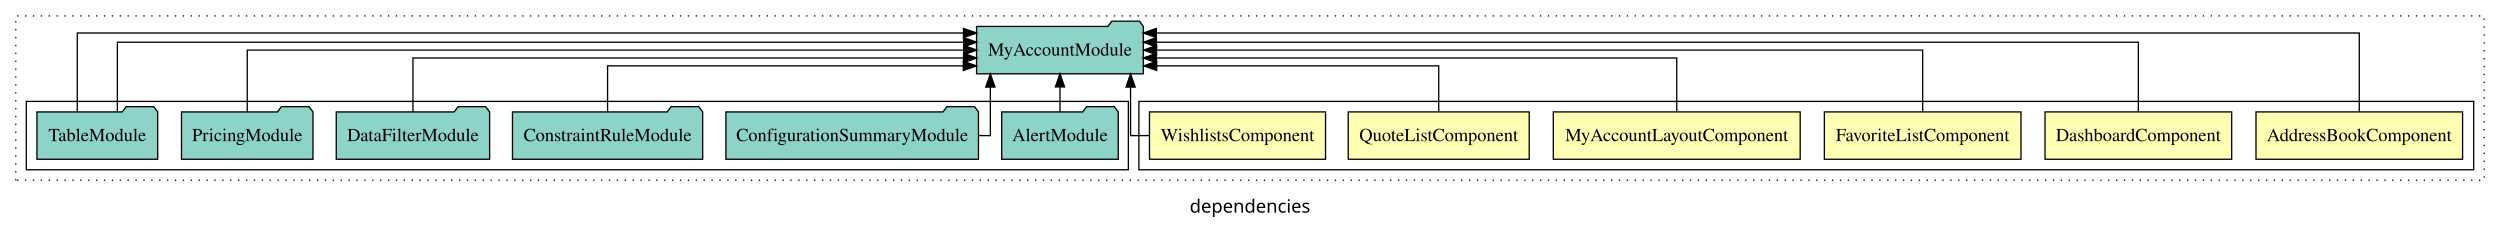
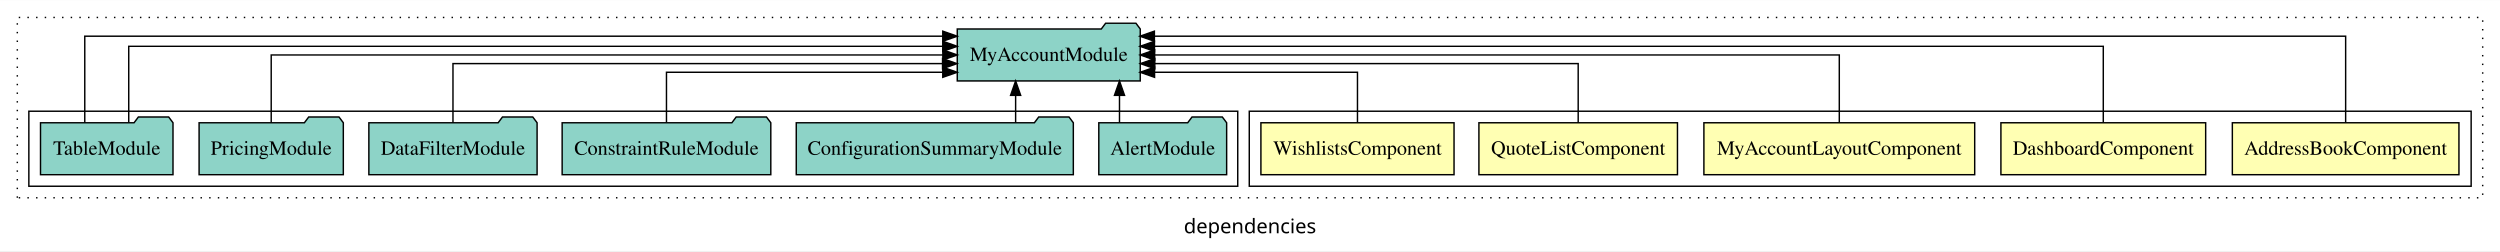
- <svg xmlns="http://www.w3.org/2000/svg" width="1901pt" height="174pt" viewBox="0.00 0.00 1901.00 173.80">
+ <svg xmlns="http://www.w3.org/2000/svg" width="1733pt" height="174pt" viewBox="0.00 0.00 1733.00 173.80">
  <g id="graph0" class="graph" transform="scale(1 1) rotate(0) translate(4 169.8)">
-     <polygon fill="white" stroke="transparent" points="-4,4 -4,-169.8 1897,-169.8 1897,4 -4,4" />
-     <text text-anchor="middle" x="946.5" y="-8.2" font-family="sans-serif" font-size="14.00">dependencies</text>
+     <polygon fill="white" stroke="transparent" points="-4,4 -4,-169.8 1729,-169.8 1729,4 -4,4" />
+     <text text-anchor="middle" x="862.5" y="-8.2" font-family="sans-serif" font-size="14.00">dependencies</text>
    <g id="clust1" class="cluster">
-       <polygon fill="none" stroke="black" stroke-dasharray="1,5" points="8,-32.8 8,-157.8 1885,-157.8 1885,-32.8 8,-32.8" />
+       <polygon fill="none" stroke="black" stroke-dasharray="1,5" points="8,-32.8 8,-157.8 1717,-157.8 1717,-32.8 8,-32.8" />
    </g>
    <g id="clust2" class="cluster">
-       <polygon fill="none" stroke="black" points="862,-40.8 862,-92.8 1877,-92.8 1877,-40.8 862,-40.8" />
+       <polygon fill="none" stroke="black" points="862,-40.8 862,-92.8 1709,-92.8 1709,-40.8 862,-40.8" />
    </g>
-     <g id="clust9" class="cluster">
+     <g id="clust8" class="cluster">
      <polygon fill="none" stroke="black" points="16,-40.8 16,-92.8 854,-92.8 854,-40.8 16,-40.8" />
    </g>
    <g id="node1" class="node">
-       <polygon fill="#ffffb3" stroke="black" points="1868.54,-84.8 1711.46,-84.8 1711.46,-48.8 1868.54,-48.8 1868.54,-84.8" />
-       <text text-anchor="middle" x="1790" y="-62.6" font-family="Times,serif" font-size="14.00">AddressBookComponent</text>
+       <polygon fill="#ffffb3" stroke="black" points="1700.54,-84.8 1543.46,-84.8 1543.46,-48.8 1700.54,-48.8 1700.54,-84.8" />
+       <text text-anchor="middle" x="1622" y="-62.6" font-family="Times,serif" font-size="14.00">AddressBookComponent</text>
    </g>
-     <g id="node7" class="node">
-       <polygon fill="#8dd3c7" stroke="black" points="865.42,-149.8 862.42,-153.8 841.42,-153.8 838.42,-149.8 738.58,-149.8 738.58,-113.8 865.42,-113.8 865.42,-149.8" />
-       <text text-anchor="middle" x="802" y="-127.6" font-family="Times,serif" font-size="14.00">MyAccountModule</text>
+     <g id="node6" class="node">
+       <polygon fill="#8dd3c7" stroke="black" points="786.42,-149.8 783.42,-153.8 762.42,-153.8 759.42,-149.8 659.58,-149.8 659.58,-113.8 786.42,-113.8 786.42,-149.8" />
+       <text text-anchor="middle" x="723" y="-127.6" font-family="Times,serif" font-size="14.00">MyAccountModule</text>
    </g>
    <g id="edge1" class="edge">
-       <path fill="none" stroke="black" d="M1790,-84.89C1790,-107.93 1790,-144.8 1790,-144.8 1790,-144.8 875.31,-144.8 875.31,-144.8" />
-       <polygon fill="black" stroke="black" points="875.31,-141.3 865.31,-144.8 875.31,-148.3 875.31,-141.3" />
+       <path fill="none" stroke="black" d="M1622,-84.89C1622,-107.93 1622,-144.8 1622,-144.8 1622,-144.8 796.22,-144.8 796.22,-144.8" />
+       <polygon fill="black" stroke="black" points="796.22,-141.3 786.22,-144.8 796.22,-148.3 796.22,-141.3" />
    </g>
    <g id="node2" class="node">
-       <polygon fill="#ffffb3" stroke="black" points="1692.97,-84.8 1551.03,-84.8 1551.03,-48.8 1692.97,-48.8 1692.97,-84.8" />
-       <text text-anchor="middle" x="1622" y="-62.6" font-family="Times,serif" font-size="14.00">DashboardComponent</text>
+       <polygon fill="#ffffb3" stroke="black" points="1524.97,-84.8 1383.03,-84.8 1383.03,-48.8 1524.97,-48.8 1524.97,-84.8" />
+       <text text-anchor="middle" x="1454" y="-62.6" font-family="Times,serif" font-size="14.00">DashboardComponent</text>
    </g>
    <g id="edge2" class="edge">
-       <path fill="none" stroke="black" d="M1622,-85.08C1622,-106.12 1622,-137.8 1622,-137.8 1622,-137.8 875.32,-137.8 875.32,-137.8" />
-       <polygon fill="black" stroke="black" points="875.32,-134.3 865.32,-137.8 875.32,-141.3 875.32,-134.3" />
+       <path fill="none" stroke="black" d="M1454,-85.08C1454,-106.12 1454,-137.8 1454,-137.8 1454,-137.8 796.27,-137.8 796.27,-137.8" />
+       <polygon fill="black" stroke="black" points="796.27,-134.3 786.27,-137.8 796.27,-141.3 796.27,-134.3" />
    </g>
    <g id="node3" class="node">
-       <polygon fill="#ffffb3" stroke="black" points="1532.76,-84.8 1383.24,-84.8 1383.24,-48.8 1532.76,-48.8 1532.76,-84.8" />
-       <text text-anchor="middle" x="1458" y="-62.6" font-family="Times,serif" font-size="14.00">FavoriteListComponent</text>
-     </g>
-     <g id="edge3" class="edge">
-       <path fill="none" stroke="black" d="M1458,-84.91C1458,-104.14 1458,-131.8 1458,-131.8 1458,-131.8 875.5,-131.8 875.5,-131.8" />
-       <polygon fill="black" stroke="black" points="875.5,-128.3 865.5,-131.8 875.5,-135.3 875.5,-128.3" />
-     </g>
-     <g id="node4" class="node">
      <polygon fill="#ffffb3" stroke="black" points="1364.86,-84.8 1177.14,-84.8 1177.14,-48.8 1364.86,-48.8 1364.86,-84.8" />
      <text text-anchor="middle" x="1271" y="-62.6" font-family="Times,serif" font-size="14.00">MyAccountLayoutComponent</text>
    </g>
-     <g id="edge4" class="edge">
-       <path fill="none" stroke="black" d="M1271,-84.82C1271,-102.17 1271,-125.8 1271,-125.8 1271,-125.8 875.25,-125.8 875.25,-125.8" />
-       <polygon fill="black" stroke="black" points="875.25,-122.3 865.25,-125.8 875.25,-129.3 875.25,-122.3" />
+     <g id="edge3" class="edge">
+       <path fill="none" stroke="black" d="M1271,-84.91C1271,-104.14 1271,-131.8 1271,-131.8 1271,-131.8 796.4,-131.8 796.4,-131.8" />
+       <polygon fill="black" stroke="black" points="796.4,-128.3 786.4,-131.8 796.4,-135.3 796.4,-128.3" />
    </g>
-     <g id="node5" class="node">
+     <g id="node4" class="node">
      <polygon fill="#ffffb3" stroke="black" points="1158.82,-84.8 1021.18,-84.8 1021.18,-48.8 1158.82,-48.8 1158.82,-84.8" />
      <text text-anchor="middle" x="1090" y="-62.6" font-family="Times,serif" font-size="14.00">QuoteListComponent</text>
    </g>
-     <g id="edge5" class="edge">
-       <path fill="none" stroke="black" d="M1090,-85.04C1090,-100.37 1090,-119.8 1090,-119.8 1090,-119.8 875.56,-119.8 875.56,-119.8" />
-       <polygon fill="black" stroke="black" points="875.56,-116.3 865.56,-119.8 875.56,-123.3 875.56,-116.3" />
+     <g id="edge4" class="edge">
+       <path fill="none" stroke="black" d="M1090,-84.82C1090,-102.17 1090,-125.8 1090,-125.8 1090,-125.8 796.51,-125.8 796.51,-125.8" />
+       <polygon fill="black" stroke="black" points="796.51,-122.3 786.51,-125.8 796.51,-129.3 796.51,-122.3" />
    </g>
-     <g id="node6" class="node">
+     <g id="node5" class="node">
      <polygon fill="#ffffb3" stroke="black" points="1003.94,-84.8 870.06,-84.8 870.06,-48.8 1003.94,-48.8 1003.94,-84.8" />
      <text text-anchor="middle" x="937" y="-62.6" font-family="Times,serif" font-size="14.00">WishlistsComponent</text>
    </g>
-     <g id="edge6" class="edge">
-       <path fill="none" stroke="black" d="M870.22,-66.8C861.59,-66.8 855.68,-66.8 855.68,-66.8 855.68,-66.8 855.68,-103.69 855.68,-103.69" />
-       <polygon fill="black" stroke="black" points="852.18,-103.69 855.68,-113.69 859.18,-103.69 852.18,-103.69" />
+     <g id="edge5" class="edge">
+       <path fill="none" stroke="black" d="M937,-85.04C937,-100.37 937,-119.8 937,-119.8 937,-119.8 796.34,-119.8 796.34,-119.8" />
+       <polygon fill="black" stroke="black" points="796.34,-116.3 786.34,-119.8 796.34,-123.3 796.34,-116.3" />
    </g>
-     <g id="node8" class="node">
+     <g id="node7" class="node">
      <polygon fill="#8dd3c7" stroke="black" points="846.31,-84.8 843.31,-88.8 822.31,-88.8 819.31,-84.8 757.69,-84.8 757.69,-48.8 846.31,-48.8 846.31,-84.8" />
      <text text-anchor="middle" x="802" y="-62.6" font-family="Times,serif" font-size="14.00">AlertModule</text>
    </g>
-     <g id="edge7" class="edge">
-       <path fill="none" stroke="black" d="M802,-84.91C802,-84.91 802,-103.79 802,-103.79" />
-       <polygon fill="black" stroke="black" points="798.5,-103.79 802,-113.79 805.5,-103.79 798.5,-103.79" />
+     <g id="edge6" class="edge">
+       <path fill="none" stroke="black" d="M772.03,-84.91C772.03,-84.91 772.03,-103.79 772.03,-103.79" />
+       <polygon fill="black" stroke="black" points="768.53,-103.79 772.03,-113.79 775.53,-103.79 768.53,-103.79" />
    </g>
-     <g id="node9" class="node">
+     <g id="node8" class="node">
      <polygon fill="#8dd3c7" stroke="black" points="740.03,-84.8 737.03,-88.8 716.03,-88.8 713.03,-84.8 547.97,-84.8 547.97,-48.8 740.03,-48.8 740.03,-84.8" />
      <text text-anchor="middle" x="644" y="-62.6" font-family="Times,serif" font-size="14.00">ConfigurationSummaryModule</text>
    </g>
-     <g id="edge8" class="edge">
-       <path fill="none" stroke="black" d="M740.1,-66.8C745.66,-66.8 749.06,-66.8 749.06,-66.8 749.06,-66.8 749.06,-103.69 749.06,-103.69" />
-       <polygon fill="black" stroke="black" points="745.56,-103.69 749.06,-113.69 752.56,-103.69 745.56,-103.69" />
+     <g id="edge7" class="edge">
+       <path fill="none" stroke="black" d="M700.03,-84.91C700.03,-84.91 700.03,-103.79 700.03,-103.79" />
+       <polygon fill="black" stroke="black" points="696.53,-103.79 700.03,-113.79 703.53,-103.79 696.53,-103.79" />
    </g>
-     <g id="node10" class="node">
+     <g id="node9" class="node">
      <polygon fill="#8dd3c7" stroke="black" points="530.32,-84.8 527.32,-88.8 506.32,-88.8 503.32,-84.8 385.68,-84.8 385.68,-48.8 530.32,-48.8 530.32,-84.8" />
      <text text-anchor="middle" x="458" y="-62.6" font-family="Times,serif" font-size="14.00">ConstraintRuleModule</text>
    </g>
-     <g id="edge9" class="edge">
-       <path fill="none" stroke="black" d="M458,-85.04C458,-100.37 458,-119.8 458,-119.8 458,-119.8 728.5,-119.8 728.5,-119.8" />
-       <polygon fill="black" stroke="black" points="728.5,-123.3 738.5,-119.8 728.5,-116.3 728.5,-123.3" />
+     <g id="edge8" class="edge">
+       <path fill="none" stroke="black" d="M458,-85.04C458,-100.37 458,-119.8 458,-119.8 458,-119.8 649.53,-119.8 649.53,-119.8" />
+       <polygon fill="black" stroke="black" points="649.53,-123.3 659.53,-119.8 649.53,-116.3 649.53,-123.3" />
    </g>
-     <g id="node11" class="node">
+     <g id="node10" class="node">
      <polygon fill="#8dd3c7" stroke="black" points="368.31,-84.8 365.31,-88.8 344.31,-88.8 341.31,-84.8 251.69,-84.8 251.69,-48.8 368.31,-48.8 368.31,-84.8" />
      <text text-anchor="middle" x="310" y="-62.6" font-family="Times,serif" font-size="14.00">DataFilterModule</text>
    </g>
-     <g id="edge10" class="edge">
-       <path fill="none" stroke="black" d="M310,-84.82C310,-102.17 310,-125.8 310,-125.8 310,-125.8 728.69,-125.8 728.69,-125.8" />
-       <polygon fill="black" stroke="black" points="728.69,-129.3 738.69,-125.8 728.69,-122.3 728.69,-129.3" />
+     <g id="edge9" class="edge">
+       <path fill="none" stroke="black" d="M310,-84.82C310,-102.17 310,-125.8 310,-125.8 310,-125.8 649.37,-125.8 649.37,-125.8" />
+       <polygon fill="black" stroke="black" points="649.37,-129.3 659.37,-125.8 649.37,-122.3 649.37,-129.3" />
    </g>
-     <g id="node12" class="node">
+     <g id="node11" class="node">
      <polygon fill="#8dd3c7" stroke="black" points="233.99,-84.8 230.99,-88.8 209.99,-88.8 206.99,-84.8 134.01,-84.8 134.01,-48.8 233.99,-48.8 233.99,-84.8" />
      <text text-anchor="middle" x="184" y="-62.6" font-family="Times,serif" font-size="14.00">PricingModule</text>
    </g>
-     <g id="edge11" class="edge">
-       <path fill="none" stroke="black" d="M184,-84.91C184,-104.14 184,-131.8 184,-131.8 184,-131.8 728.77,-131.8 728.77,-131.8" />
-       <polygon fill="black" stroke="black" points="728.77,-135.3 738.77,-131.8 728.77,-128.3 728.77,-135.3" />
+     <g id="edge10" class="edge">
+       <path fill="none" stroke="black" d="M184,-84.91C184,-104.14 184,-131.8 184,-131.8 184,-131.8 649.58,-131.8 649.58,-131.8" />
+       <polygon fill="black" stroke="black" points="649.58,-135.3 659.58,-131.8 649.58,-128.3 649.58,-135.3" />
    </g>
-     <g id="node13" class="node">
+     <g id="node12" class="node">
      <polygon fill="#8dd3c7" stroke="black" points="115.92,-84.8 112.92,-88.8 91.92,-88.8 88.92,-84.8 24.08,-84.8 24.08,-48.8 115.92,-48.8 115.92,-84.8" />
      <text text-anchor="middle" x="70" y="-62.6" font-family="Times,serif" font-size="14.00">TableModule</text>
    </g>
+     <g id="edge11" class="edge">
+       <path fill="none" stroke="black" d="M54.76,-84.89C54.76,-107.93 54.76,-144.8 54.76,-144.8 54.76,-144.8 649.53,-144.8 649.53,-144.8" />
+       <polygon fill="black" stroke="black" points="649.53,-148.3 659.53,-144.8 649.53,-141.3 649.53,-148.3" />
+     </g>
    <g id="edge12" class="edge">
-       <path fill="none" stroke="black" d="M85.24,-85.08C85.24,-106.12 85.24,-137.8 85.24,-137.8 85.24,-137.8 728.71,-137.8 728.71,-137.8" />
-       <polygon fill="black" stroke="black" points="728.71,-141.3 738.71,-137.8 728.71,-134.3 728.71,-141.3" />
-     </g>
-     <g id="edge13" class="edge">
-       <path fill="none" stroke="black" d="M54.76,-84.89C54.76,-107.93 54.76,-144.8 54.76,-144.8 54.76,-144.8 728.61,-144.8 728.61,-144.8" />
-       <polygon fill="black" stroke="black" points="728.61,-148.3 738.61,-144.8 728.61,-141.3 728.61,-148.3" />
+       <path fill="none" stroke="black" d="M85.24,-85.08C85.24,-106.12 85.24,-137.8 85.24,-137.8 85.24,-137.8 649.52,-137.8 649.52,-137.8" />
+       <polygon fill="black" stroke="black" points="649.52,-141.3 659.52,-137.8 649.52,-134.3 649.52,-141.3" />
    </g>
  </g>
</svg>
